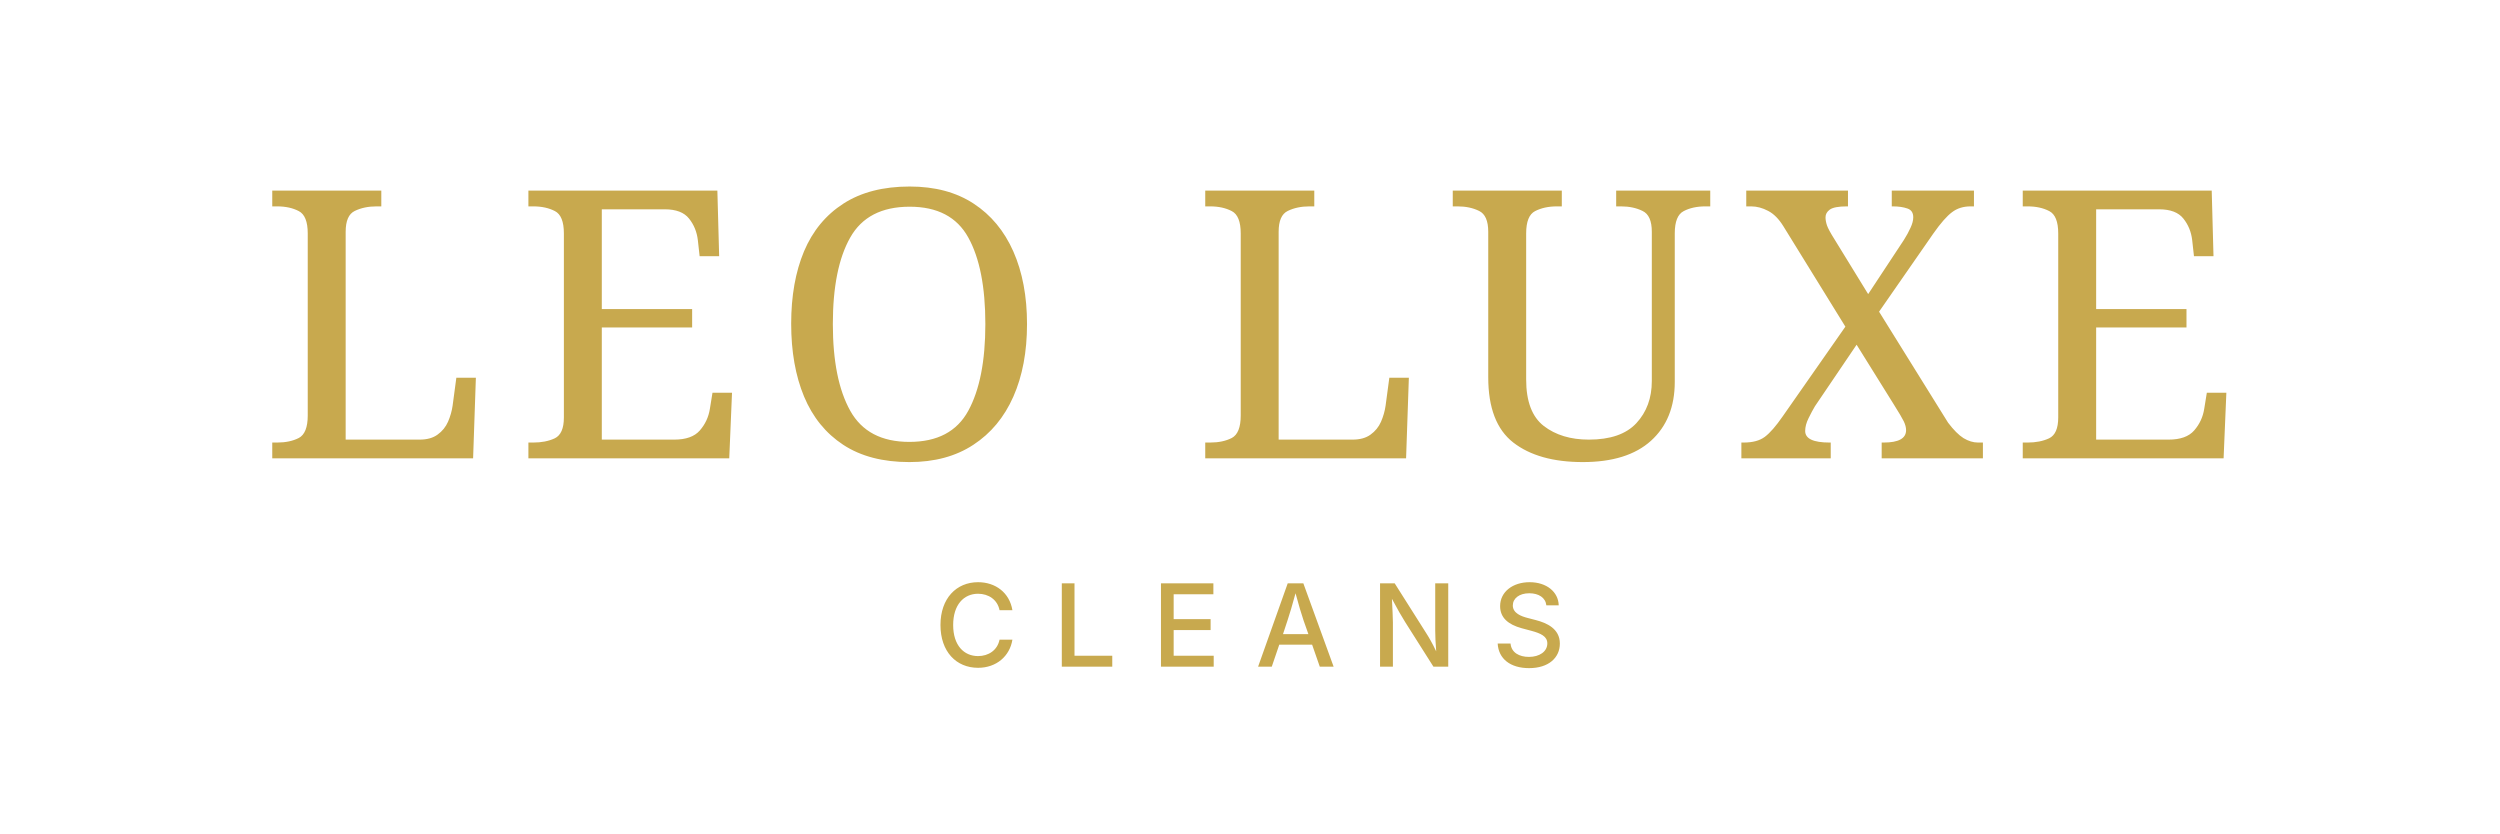
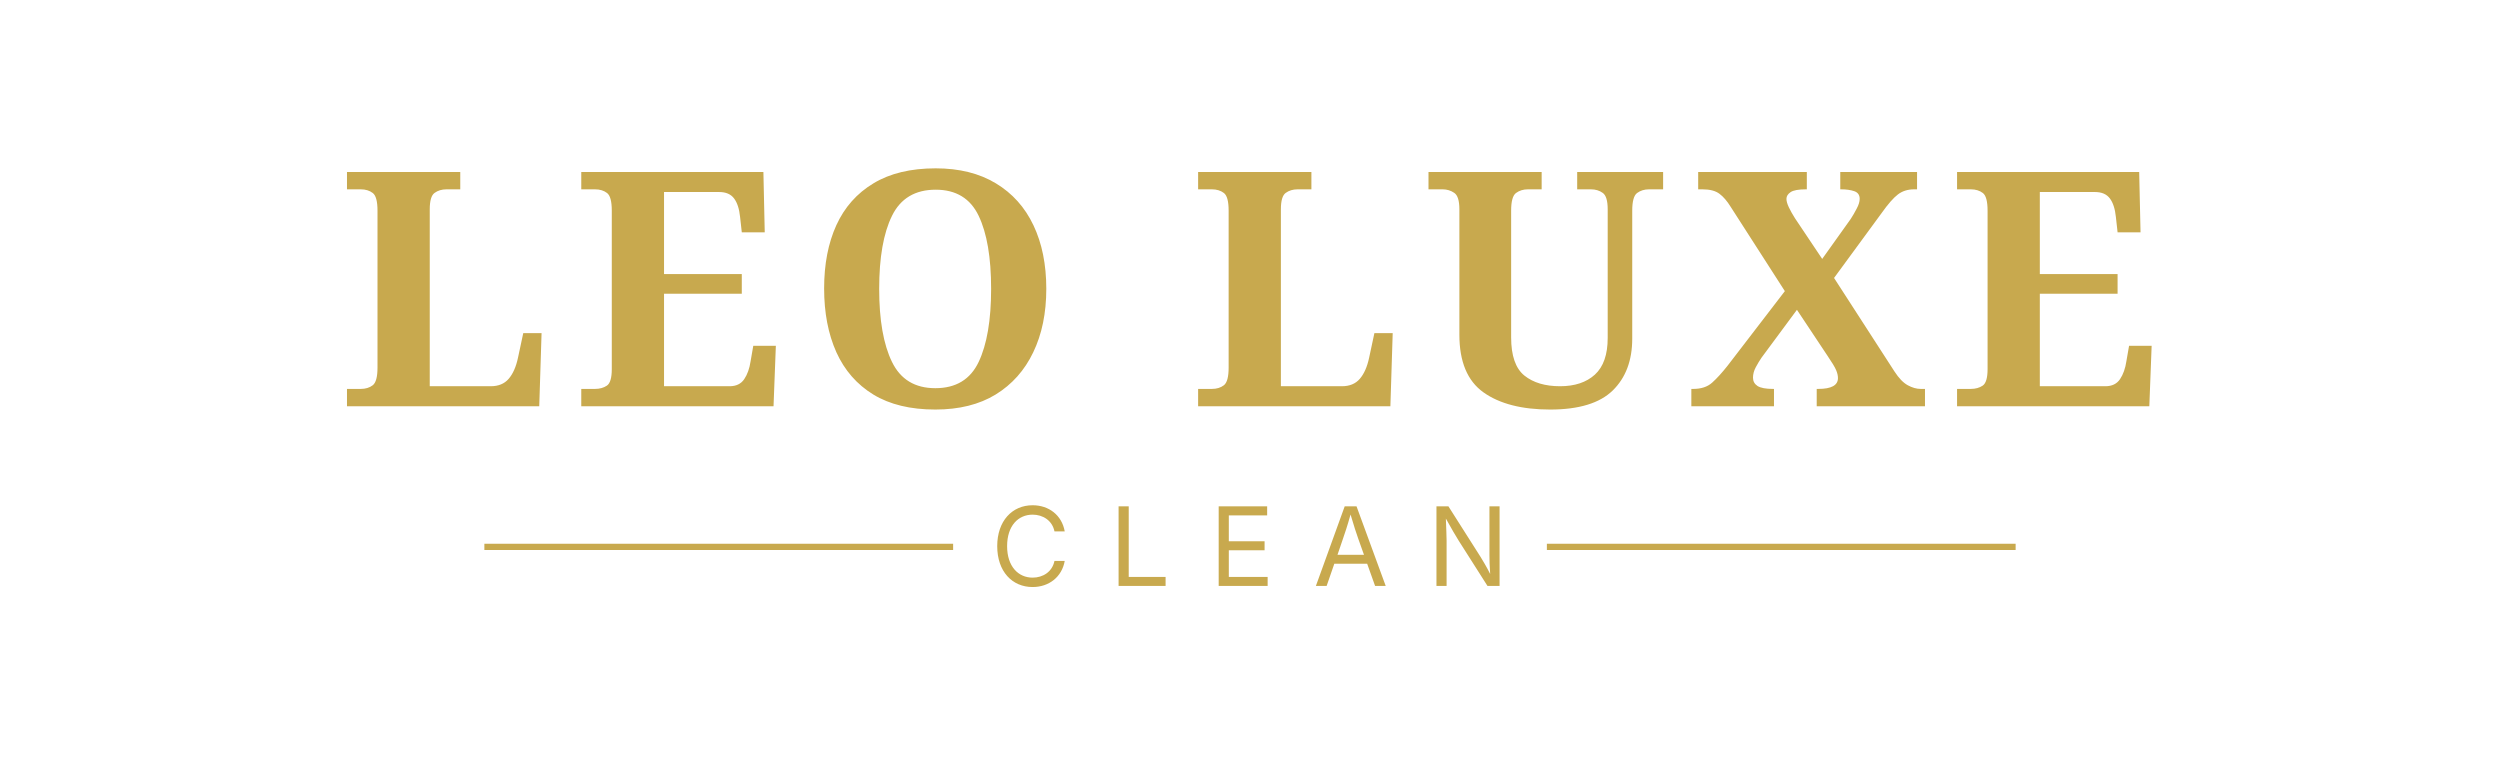
- <svg xmlns="http://www.w3.org/2000/svg" viewBox="0 0 240 80" fill="none">
-   <text x="120" y="44" text-anchor="middle" font-family="'Cormorant Garamond', Georgia, serif" font-weight="300" font-size="36" letter-spacing="0.06em" fill="#C8A94E">LEO LUXE</text>
-   <text x="120" y="64" text-anchor="middle" font-family="Inter, system-ui, sans-serif" font-weight="500" font-size="11" letter-spacing="0.3em" fill="#C8A94E">CLEANS</text>
+ <svg xmlns="http://www.w3.org/2000/svg" viewBox="0 0 320 100" fill="none">
+   <text x="160" y="52" text-anchor="middle" font-family="'Cormorant Garamond', Georgia, serif" font-weight="600" font-size="42" letter-spacing="0.06em" fill="#C8A94E">LEO LUXE</text>
+   <line x1="62" y1="70" x2="122" y2="70" stroke="#C8A94E" stroke-width="0.8" />
+   <text x="160" y="75" text-anchor="middle" font-family="Inter, system-ui, sans-serif" font-weight="400" font-size="14" letter-spacing="0.35em" fill="#C8A94E">CLEAN</text>
+   <line x1="198" y1="70" x2="258" y2="70" stroke="#C8A94E" stroke-width="0.8" />
</svg>
